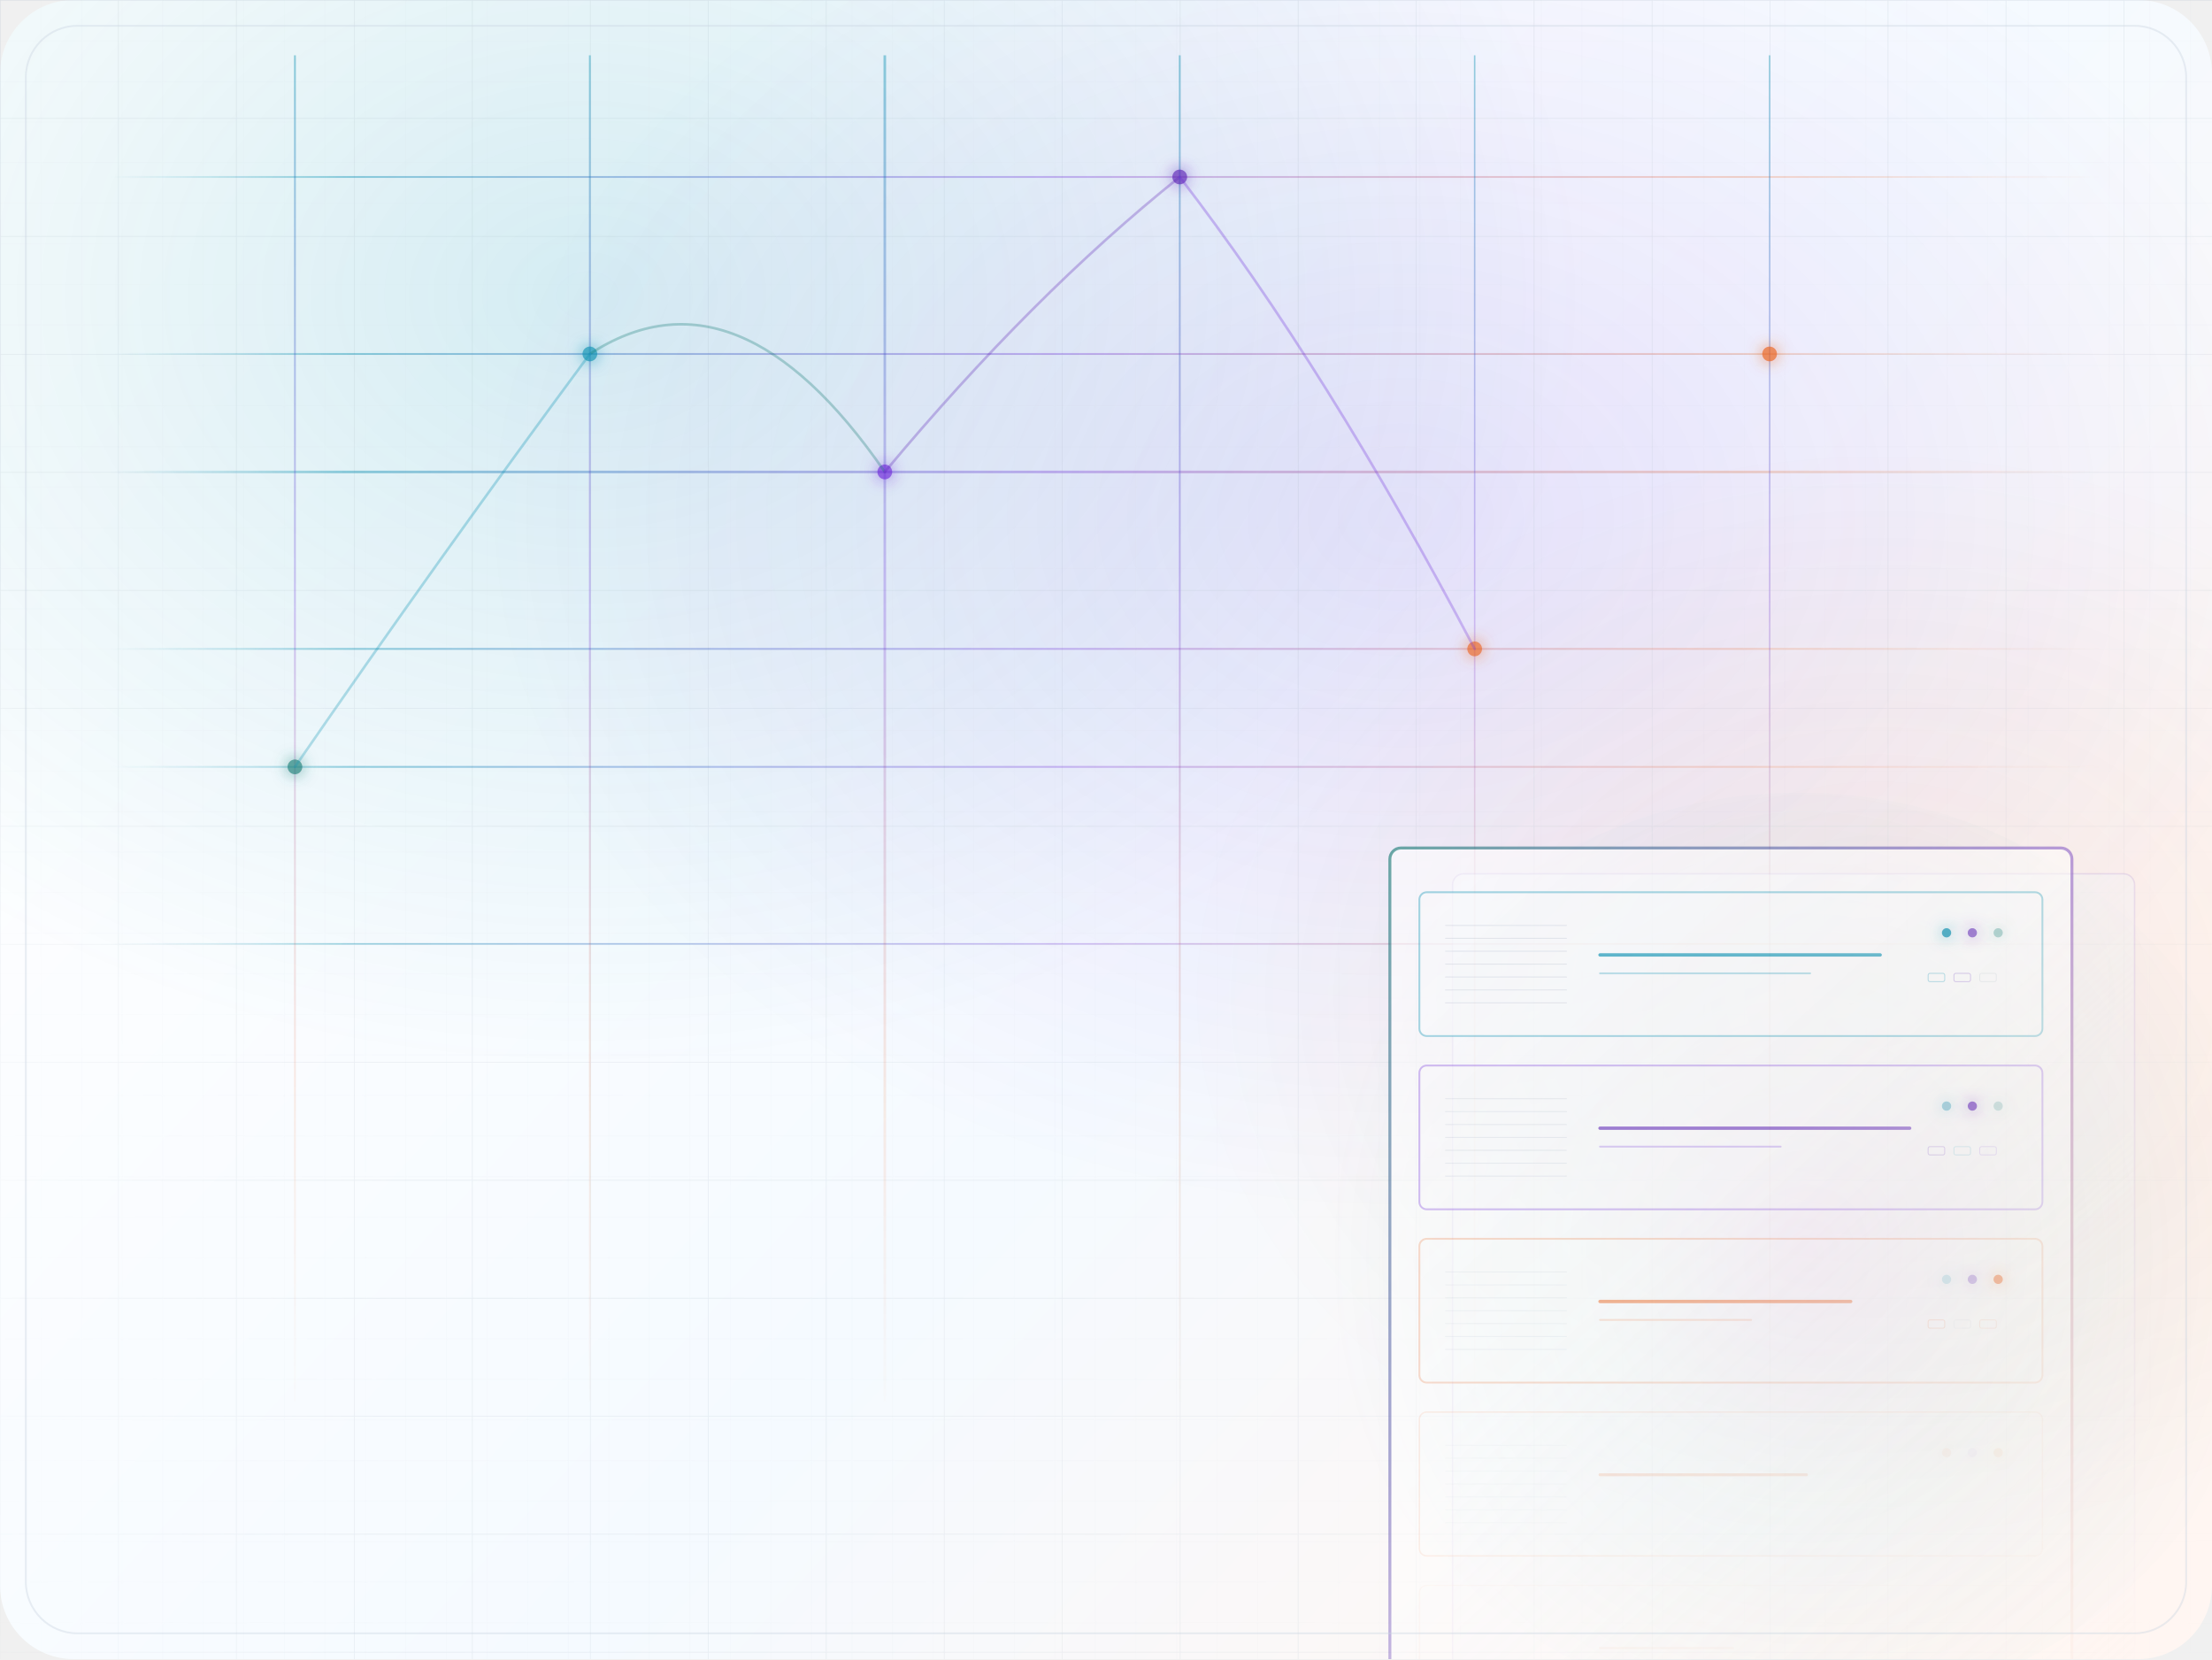
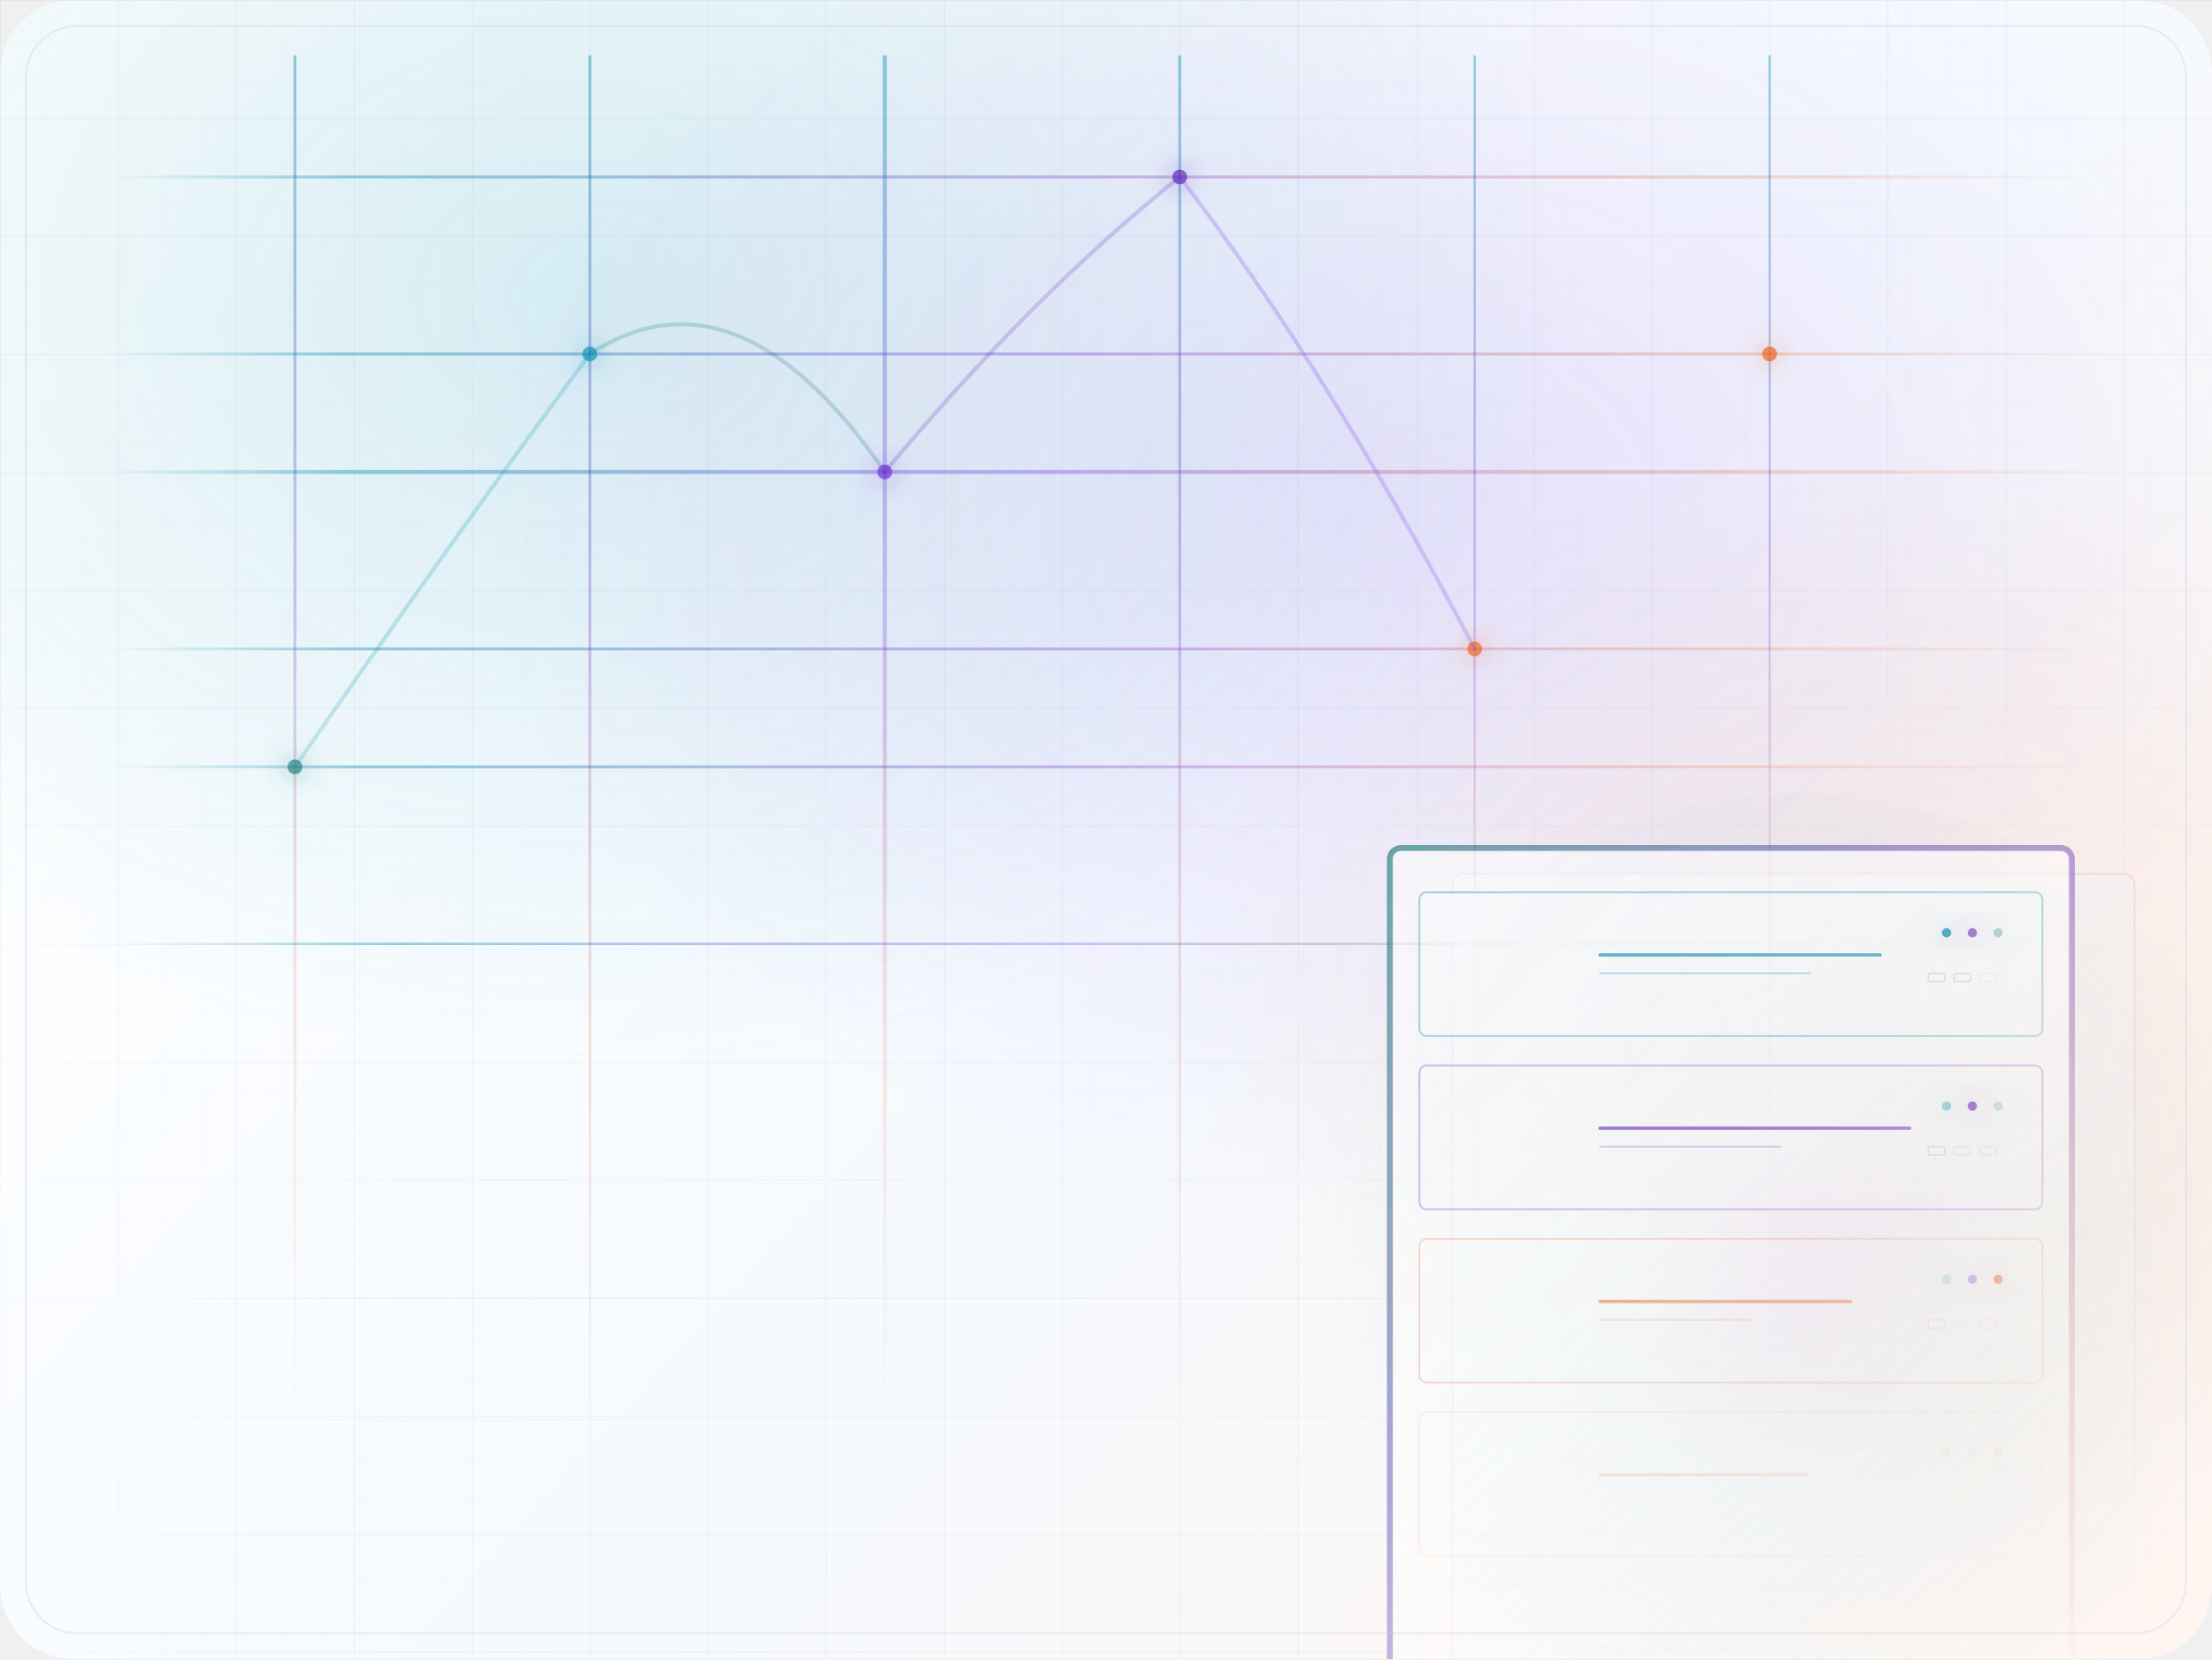
<svg xmlns="http://www.w3.org/2000/svg" width="1200" height="900" viewBox="0 0 1200 900" fill="none">
  <defs>
    <linearGradient id="bg" x1="136" y1="42" x2="1036" y2="862" gradientUnits="userSpaceOnUse">
      <stop offset="0%" stop-color="#FFFFFF" />
      <stop offset="58%" stop-color="#F5FAFF" />
      <stop offset="100%" stop-color="#FFF6F2" />
    </linearGradient>
    <radialGradient id="cyanGlow" cx="0" cy="0" r="1" gradientUnits="userSpaceOnUse" gradientTransform="translate(320 160) rotate(90) scale(420 540)">
      <stop offset="0%" stop-color="#0891b2" stop-opacity="0.16" />
      <stop offset="100%" stop-color="#0891b2" stop-opacity="0" />
    </radialGradient>
    <radialGradient id="violetGlow" cx="0" cy="0" r="1" gradientUnits="userSpaceOnUse" gradientTransform="translate(760 280) rotate(90) scale(380 500)">
      <stop offset="0%" stop-color="#6d28d9" stop-opacity="0.12" />
      <stop offset="100%" stop-color="#6d28d9" stop-opacity="0" />
    </radialGradient>
    <radialGradient id="redGlow" cx="0" cy="0" r="1" gradientUnits="userSpaceOnUse" gradientTransform="translate(1020 540) rotate(90) scale(300 380)">
      <stop offset="0%" stop-color="#ea580c" stop-opacity="0.08" />
      <stop offset="100%" stop-color="#ea580c" stop-opacity="0" />
    </radialGradient>
    <pattern id="majorGrid" width="64" height="64" patternUnits="userSpaceOnUse">
      <path d="M64 0H0V64" stroke="#94a3b8" stroke-opacity="0.2" stroke-width="0.8" />
    </pattern>
    <pattern id="minorGrid" width="22" height="22" patternUnits="userSpaceOnUse">
      <path d="M22 0H0V22" stroke="#cbd5e1" stroke-opacity="0.22" stroke-width="0.5" />
    </pattern>
    <linearGradient id="gridFadeV" x1="0" y1="0" x2="0" y2="900" gradientUnits="userSpaceOnUse">
      <stop offset="0%" stop-color="white" />
      <stop offset="35%" stop-color="white" stop-opacity="0.85" />
      <stop offset="55%" stop-color="white" stop-opacity="0.45" />
      <stop offset="72%" stop-color="white" stop-opacity="0.12" />
      <stop offset="100%" stop-color="white" stop-opacity="0" />
    </linearGradient>
    <linearGradient id="gridFadeH" x1="0" y1="0" x2="1200" y2="0" gradientUnits="userSpaceOnUse">
      <stop offset="0%" stop-color="white" stop-opacity="0.2" />
      <stop offset="18%" stop-color="white" />
      <stop offset="60%" stop-color="white" stop-opacity="0.7" />
      <stop offset="85%" stop-color="white" stop-opacity="0.25" />
      <stop offset="100%" stop-color="white" stop-opacity="0.08" />
    </linearGradient>
    <mask id="gridMask">
      <rect x="0" y="0" width="1200" height="900" fill="url(#gridFadeV)" />
      <rect x="0" y="0" width="1200" height="900" fill="url(#gridFadeH)" style="mix-blend-mode:multiply" />
    </mask>
    <linearGradient id="brandH" x1="60" y1="0" x2="1140" y2="0" gradientUnits="userSpaceOnUse">
      <stop offset="0%" stop-color="#0891b2" stop-opacity="0" />
      <stop offset="12%" stop-color="#0891b2" stop-opacity="0.55" />
      <stop offset="48%" stop-color="#6d28d9" stop-opacity="0.42" />
      <stop offset="82%" stop-color="#ea580c" stop-opacity="0.3" />
      <stop offset="100%" stop-color="#ea580c" stop-opacity="0" />
    </linearGradient>
    <linearGradient id="brandV" x1="0" y1="30" x2="0" y2="780" gradientUnits="userSpaceOnUse">
      <stop offset="0%" stop-color="#0891b2" stop-opacity="0.6" />
      <stop offset="40%" stop-color="#6d28d9" stop-opacity="0.38" />
      <stop offset="75%" stop-color="#ea580c" stop-opacity="0.18" />
      <stop offset="100%" stop-color="#ea580c" stop-opacity="0" />
    </linearGradient>
    <linearGradient id="rackStroke" x1="0" y1="0" x2="1" y2="1" gradientUnits="objectBoundingBox">
      <stop offset="0%" stop-color="#0f766e" stop-opacity="0.65" />
      <stop offset="50%" stop-color="#5b21b6" stop-opacity="0.55" />
      <stop offset="100%" stop-color="#ea580c" stop-opacity="0.4" />
    </linearGradient>
    <radialGradient id="serverHalo" cx="0" cy="0" r="1" gradientUnits="userSpaceOnUse" gradientTransform="translate(980 680) rotate(90) scale(280 260)">
      <stop offset="0%" stop-color="#5b21b6" stop-opacity="0.12" />
      <stop offset="50%" stop-color="#0891b2" stop-opacity="0.06" />
      <stop offset="100%" stop-color="#0891b2" stop-opacity="0" />
    </radialGradient>
    <linearGradient id="serverMaskG" x1="740" y1="420" x2="1180" y2="900" gradientUnits="userSpaceOnUse">
      <stop offset="0%" stop-color="white" stop-opacity="0.95" />
      <stop offset="45%" stop-color="white" stop-opacity="0.75" />
      <stop offset="75%" stop-color="white" stop-opacity="0.3" />
      <stop offset="100%" stop-color="white" stop-opacity="0" />
    </linearGradient>
    <mask id="serverMask">
      <rect x="0" y="0" width="1200" height="900" fill="black" />
      <rect x="690" y="380" width="520" height="520" rx="8" fill="url(#serverMaskG)" />
    </mask>
    <filter id="dotGlow" x="-200%" y="-200%" width="500%" height="500%">
-       <feGaussianBlur stdDeviation="4" result="b" />
+       <feGaussianBlur stdDeviation="7" result="b" />
      <feMerge>
        <feMergeNode in="b" />
        <feMergeNode in="SourceGraphic" />
      </feMerge>
    </filter>
+     <linearGradient id="edgeFadeLeft" x1="0" y1="0" x2="125" y2="0" gradientUnits="userSpaceOnUse">
+       <stop offset="0%" stop-color="white" stop-opacity="0" />
+       <stop offset="100%" stop-color="white" stop-opacity="1" />
+     </linearGradient>
+     <linearGradient id="edgeFadeTop" x1="0" y1="0" x2="0" y2="50" gradientUnits="userSpaceOnUse">
+       <stop offset="0%" stop-color="white" stop-opacity="0" />
+       <stop offset="100%" stop-color="white" stop-opacity="1" />
+     </linearGradient>
+     <mask id="edgeFadeMask">
+       <rect x="0" y="0" width="1200" height="900" fill="black" />
+       <rect x="0" y="0" width="1200" height="900" fill="white" />
+       <rect x="0" y="0" width="125" height="900" fill="url(#edgeFadeLeft)" />
+       <rect x="0" y="0" width="1200" height="50" fill="url(#edgeFadeTop)" />
+     </mask>
    <style>
      .twinkle{animation:twinkle 3s ease-in-out infinite}
      .twinkle-slow{animation:twinkle 4.8s ease-in-out infinite}
-       .twinkle-fast{animation:twinkle 2s ease-in-out infinite}
+       .twinkle-fast{animation:twinkle 3.2s ease-in-out infinite}
      .twinkle-drift{animation:twinkle 6.5s ease-in-out infinite}
      .pulse-city{animation:twinkle 3.6s ease-in-out infinite}
      .pulse-city-alt{animation:twinkle 5.2s ease-in-out infinite}
-       @keyframes twinkle{0%,100%{opacity:1}50%{opacity:.16}}
+       @keyframes twinkle{0%,100%{opacity:1}50%{opacity:.18}}
    </style>
  </defs>
-   <rect width="1200" height="900" rx="40" fill="url(#bg)" />
-   <rect width="1200" height="900" rx="40" fill="url(#cyanGlow)" />
-   <rect width="1200" height="900" rx="40" fill="url(#violetGlow)" />
-   <rect width="1200" height="900" rx="40" fill="url(#redGlow)" />
+   <g mask="url(#edgeFadeMask)">
+     <rect width="1200" height="900" rx="40" fill="url(#bg)" />
+     <rect width="1200" height="900" rx="40" fill="url(#cyanGlow)" />
+     <rect width="1200" height="900" rx="40" fill="url(#violetGlow)" />
+     <rect width="1200" height="900" rx="40" fill="url(#redGlow)" />
+   </g>
  <g mask="url(#gridMask)">
    <rect width="1200" height="900" fill="url(#majorGrid)" opacity="0.75" />
-     <rect width="1200" height="900" fill="url(#minorGrid)" opacity="0.55" />
+     <rect width="1200" height="900" fill="url(#minorGrid)" opacity="0.7" />
    <g opacity="0.75">
-       <path d="M60 96H1140" stroke="url(#brandH)" stroke-width="1.0" />
-       <path d="M60 192H1140" stroke="url(#brandH)" stroke-width="1.0" />
-       <path d="M60 256H1140" stroke="url(#brandH)" stroke-width="1.4" />
-       <path d="M60 352H1140" stroke="url(#brandH)" stroke-width="1.0" />
-       <path d="M60 416H1140" stroke="url(#brandH)" stroke-width="1.0" />
-       <path d="M60 512H1140" stroke="url(#brandH)" stroke-width="0.8" />
+       <path d="M60 96H1140" stroke="url(#brandH)" stroke-width="1.6" />
+       <path d="M60 192H1140" stroke="url(#brandH)" stroke-width="1.6" />
+       <path d="M60 256H1140" stroke="url(#brandH)" stroke-width="2.2" />
+       <path d="M60 352H1140" stroke="url(#brandH)" stroke-width="1.6" />
+       <path d="M60 416H1140" stroke="url(#brandH)" stroke-width="1.6" />
+       <path d="M60 512H1140" stroke="url(#brandH)" stroke-width="1.2" />
    </g>
    <g opacity="0.7">
-       <path d="M160 30V760" stroke="url(#brandV)" stroke-width="1.0" />
-       <path d="M320 30V760" stroke="url(#brandV)" stroke-width="1.0" />
-       <path d="M480 30V760" stroke="url(#brandV)" stroke-width="1.4" />
-       <path d="M640 30V760" stroke="url(#brandV)" stroke-width="1.0" />
-       <path d="M800 30V760" stroke="url(#brandV)" stroke-width="0.8" />
-       <path d="M960 30V760" stroke="url(#brandV)" stroke-width="0.8" />
+       <path d="M160 30V760" stroke="url(#brandV)" stroke-width="1.6" />
+       <path d="M320 30V760" stroke="url(#brandV)" stroke-width="1.6" />
+       <path d="M480 30V760" stroke="url(#brandV)" stroke-width="2.2" />
+       <path d="M640 30V760" stroke="url(#brandV)" stroke-width="1.6" />
+       <path d="M800 30V760" stroke="url(#brandV)" stroke-width="1.2" />
+       <path d="M960 30V760" stroke="url(#brandV)" stroke-width="1.2" />
    </g>
    <g filter="url(#dotGlow)" opacity="0.7">
      <circle cx="320" cy="192" r="4" fill="#0891b2" class="pulse-city" />
      <circle cx="480" cy="256" r="4" fill="#6d28d9" class="pulse-city-alt" />
      <circle cx="640" cy="96" r="4" fill="#5b21b6" class="twinkle-drift" />
      <circle cx="800" cy="352" r="4" fill="#ea580c" class="pulse-city" />
      <circle cx="160" cy="416" r="4" fill="#0f766e" class="twinkle-slow" />
      <circle cx="960" cy="192" r="4" fill="#ea580c" class="pulse-city-alt" />
    </g>
    <g opacity="0.3" fill="none" stroke-width="1.4" stroke-linecap="round">
-       <path d="M320 192 Q400 140 480 256" stroke="#0f766e" />
-       <path d="M480 256 Q560 160 640 96" stroke="#5b21b6" />
-       <path d="M640 96 Q720 200 800 352" stroke="#6d28d9" />
-       <path d="M160 416 Q240 300 320 192" stroke="#0891b2" />
+       <path d="M320 192 Q400 140 480 256" stroke="#0f766e" stroke-opacity="0.7" stroke-width="2.2" />
+       <path d="M480 256 Q560 160 640 96" stroke="#5b21b6" stroke-opacity="0.7" stroke-width="2.2" />
+       <path d="M640 96 Q720 200 800 352" stroke="#6d28d9" stroke-opacity="0.7" stroke-width="2.2" />
+       <path d="M160 416 Q240 300 320 192" stroke="#0891b2" stroke-opacity="0.7" stroke-width="2.2" />
    </g>
  </g>
  <ellipse cx="976" cy="680" rx="260" ry="250" fill="url(#serverHalo)" />
  <g mask="url(#serverMask)">
    <g transform="translate(740 460)">
      <rect x="48" y="14" width="370" height="500" rx="6" fill="#f1f5f9" fill-opacity="0.5" stroke="#5b21b6" stroke-opacity="0.15" stroke-width="0.8" />
-       <rect x="14" y="0" width="370" height="500" rx="6" fill="white" fill-opacity="0.6" stroke="url(#rackStroke)" stroke-width="1.6" />
+       <rect x="14" y="0" width="370" height="500" rx="6" fill="white" fill-opacity="0.6" stroke="url(#rackStroke)" stroke-width="3.2" />
      <rect x="30" y="24" width="338" height="78" rx="4" fill="#f8fafc" fill-opacity="0.6" stroke="#0891b2" stroke-opacity="0.4" stroke-width="1.0" />
-       <g stroke="#94a3b8" stroke-opacity="0.25" stroke-width="0.5">
-         <path d="M44 42H110" />
-         <path d="M44 49H110" />
-         <path d="M44 56H110" />
-         <path d="M44 63H110" />
-         <path d="M44 70H110" />
-         <path d="M44 77H110" />
-         <path d="M44 84H110" />
-       </g>
      <path d="M128 58H280" stroke="#0891b2" stroke-opacity="0.75" stroke-width="1.8" stroke-linecap="round" />
      <path d="M128 68H242" stroke="#0891b2" stroke-opacity="0.3" stroke-width="1.0" stroke-linecap="round" />
      <g filter="url(#dotGlow)">
        <circle cx="316" cy="46" r="2.5" fill="#0891b2" fill-opacity="0.9" class="twinkle-fast" />
        <circle cx="330" cy="46" r="2.5" fill="#5b21b6" fill-opacity="0.7" />
        <circle cx="344" cy="46" r="2.5" fill="#0f766e" fill-opacity="0.35" />
      </g>
      <rect x="306" y="68" width="9" height="4.5" rx="1" fill="none" stroke="#0891b2" stroke-opacity="0.35" stroke-width="0.5" />
      <rect x="320" y="68" width="9" height="4.5" rx="1" fill="none" stroke="#5b21b6" stroke-opacity="0.28" stroke-width="0.5" />
      <rect x="334" y="68" width="9" height="4.5" rx="1" fill="none" stroke="#94a3b8" stroke-opacity="0.2" stroke-width="0.5" />
      <rect x="30" y="118" width="338" height="78" rx="4" fill="#f8fafc" fill-opacity="0.45" stroke="#6d28d9" stroke-opacity="0.35" stroke-width="1.0" />
-       <g stroke="#94a3b8" stroke-opacity="0.2" stroke-width="0.5">
-         <path d="M44 136H110" />
-         <path d="M44 143H110" />
-         <path d="M44 150H110" />
-         <path d="M44 157H110" />
-         <path d="M44 164H110" />
-         <path d="M44 171H110" />
-         <path d="M44 178H110" />
-       </g>
      <path d="M128 152H296" stroke="#5b21b6" stroke-opacity="0.7" stroke-width="1.8" stroke-linecap="round" />
      <path d="M128 162H226" stroke="#6d28d9" stroke-opacity="0.28" stroke-width="1.0" stroke-linecap="round" />
      <g filter="url(#dotGlow)">
        <circle cx="316" cy="140" r="2.5" fill="#0891b2" fill-opacity="0.5" />
        <circle cx="330" cy="140" r="2.5" fill="#5b21b6" fill-opacity="0.85" class="twinkle" />
        <circle cx="344" cy="140" r="2.5" fill="#0f766e" fill-opacity="0.25" />
      </g>
      <rect x="306" y="162" width="9" height="4.5" rx="1" fill="none" stroke="#5b21b6" stroke-opacity="0.28" stroke-width="0.5" />
      <rect x="320" y="162" width="9" height="4.5" rx="1" fill="none" stroke="#0891b2" stroke-opacity="0.22" stroke-width="0.5" />
      <rect x="334" y="162" width="9" height="4.5" rx="1" fill="none" stroke="#6d28d9" stroke-opacity="0.2" stroke-width="0.5" />
      <rect x="30" y="212" width="338" height="78" rx="4" fill="#f8fafc" fill-opacity="0.3" stroke="#ea580c" stroke-opacity="0.25" stroke-width="1.0" />
-       <g stroke="#94a3b8" stroke-opacity="0.14" stroke-width="0.5">
-         <path d="M44 230H110" />
-         <path d="M44 237H110" />
-         <path d="M44 244H110" />
-         <path d="M44 251H110" />
-         <path d="M44 258H110" />
-         <path d="M44 265H110" />
-         <path d="M44 272H110" />
-       </g>
      <path d="M128 246H264" stroke="#ea580c" stroke-opacity="0.58" stroke-width="1.8" stroke-linecap="round" />
      <path d="M128 256H210" stroke="#ea580c" stroke-opacity="0.2" stroke-width="1.0" stroke-linecap="round" />
      <g filter="url(#dotGlow)">
        <circle cx="316" cy="234" r="2.5" fill="#0891b2" fill-opacity="0.25" />
        <circle cx="330" cy="234" r="2.5" fill="#5b21b6" fill-opacity="0.45" />
        <circle cx="344" cy="234" r="2.5" fill="#ea580c" fill-opacity="0.8" class="twinkle-slow" />
      </g>
      <rect x="306" y="256" width="9" height="4.5" rx="1" fill="none" stroke="#ea580c" stroke-opacity="0.25" stroke-width="0.5" />
      <rect x="320" y="256" width="9" height="4.5" rx="1" fill="none" stroke="#94a3b8" stroke-opacity="0.15" stroke-width="0.5" />
      <rect x="334" y="256" width="9" height="4.5" rx="1" fill="none" stroke="#ea580c" stroke-opacity="0.18" stroke-width="0.5" />
      <rect x="30" y="306" width="338" height="78" rx="4" fill="#f8fafc" fill-opacity="0.14" stroke="#ea580c" stroke-opacity="0.12" stroke-width="0.8" />
-       <g stroke="#94a3b8" stroke-opacity="0.08" stroke-width="0.5">
-         <path d="M44 324H110" />
-         <path d="M44 331H110" />
-         <path d="M44 338H110" />
-         <path d="M44 345H110" />
-         <path d="M44 352H110" />
-         <path d="M44 359H110" />
-         <path d="M44 366H110" />
-       </g>
      <path d="M128 340H240" stroke="#ea580c" stroke-opacity="0.22" stroke-width="1.6" stroke-linecap="round" />
      <g filter="url(#dotGlow)" opacity="0.4">
        <circle cx="316" cy="328" r="2.5" fill="#ea580c" fill-opacity="0.3" />
        <circle cx="330" cy="328" r="2.5" fill="#5b21b6" fill-opacity="0.22" />
        <circle cx="344" cy="328" r="2.5" fill="#ea580c" fill-opacity="0.4" />
      </g>
      <rect x="30" y="400" width="338" height="78" rx="4" fill="none" stroke="#ea580c" stroke-opacity="0.05" stroke-width="0.6" />
      <path d="M128 434H200" stroke="#ea580c" stroke-opacity="0.08" stroke-width="1.2" stroke-linecap="round" />
      <path d="M30 488H180" stroke="url(#rackStroke)" stroke-opacity="0.15" stroke-width="0.8" stroke-linecap="round" />
    </g>
  </g>
  <rect x="14" y="14" width="1172" height="872" rx="28" stroke="#cbd5e1" stroke-opacity="0.4" stroke-width="1" />
</svg>
